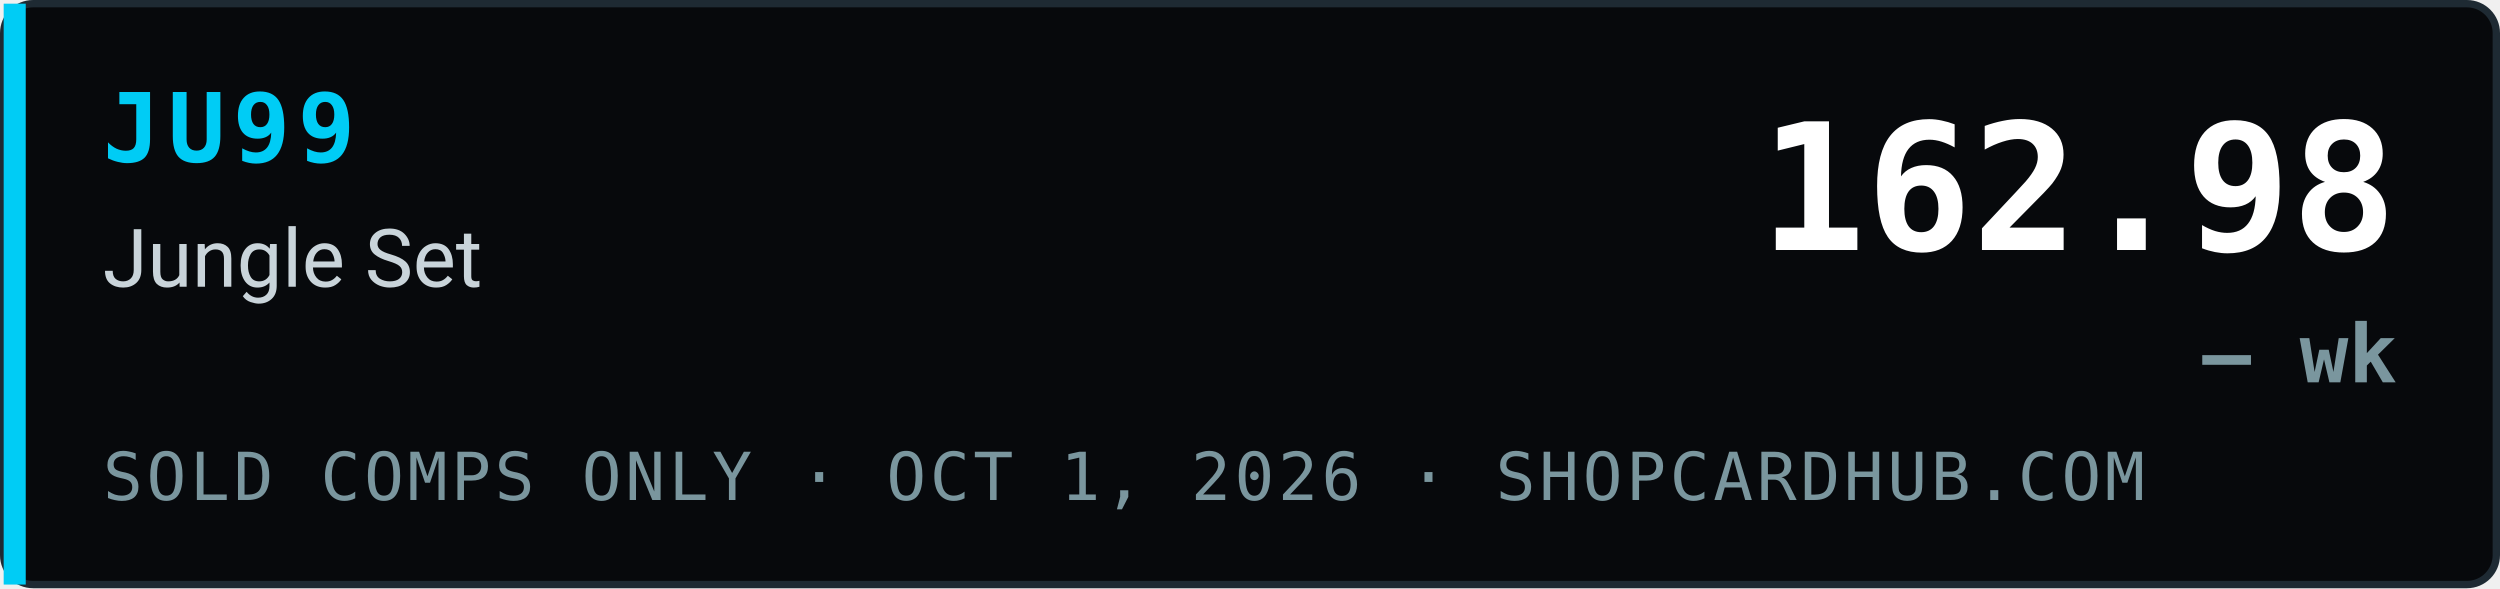
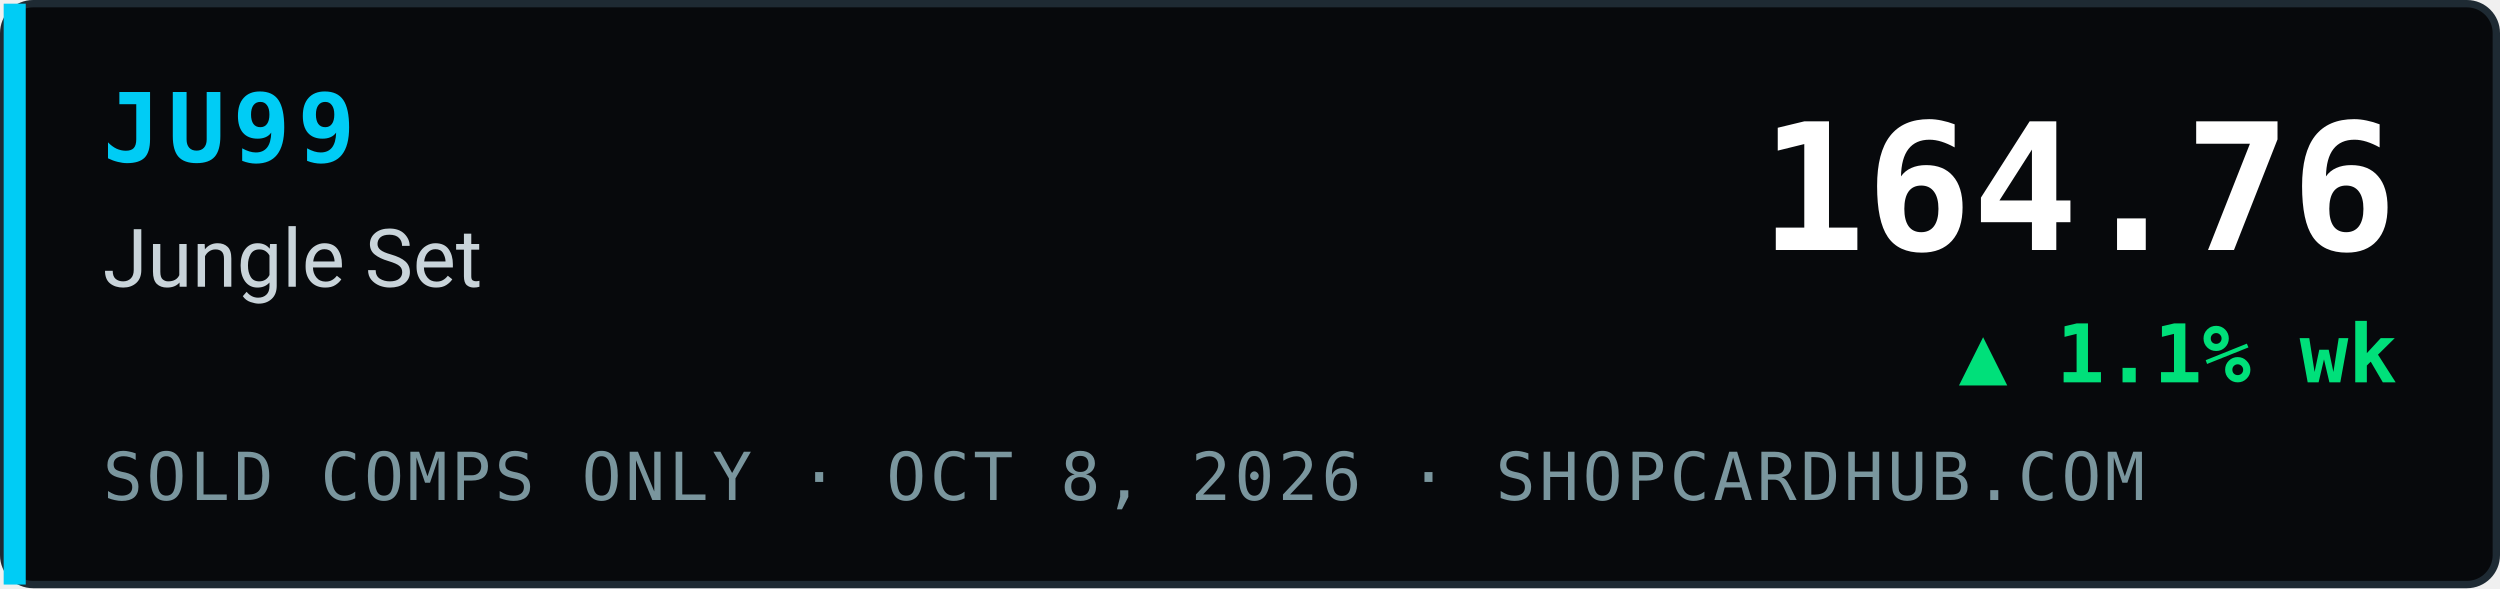
- <svg xmlns="http://www.w3.org/2000/svg" width="340" height="80" viewBox="0 0 340 80" role="img" aria-label="JU99 Jungle Set index 162.98, — wk, sold comps only, ShopCardHub">
+ <svg xmlns="http://www.w3.org/2000/svg" width="340" height="80" viewBox="0 0 340 80" role="img" aria-label="JU99 Jungle Set index 164.76, ▲ 1.1% wk, sold comps only, ShopCardHub">
  <rect x="0.5" y="0.5" width="339" height="79" rx="4" fill="#07090c" stroke="#1e2a33" />
  <rect x="0.5" y="0.5" width="3" height="79" fill="#00ccf5" />
  <text x="14" y="22" font-family="ui-monospace,SFMono-Regular,Menlo,Consolas,monospace" font-size="13" font-weight="700" fill="#00ccf5" letter-spacing="1">JU99</text>
  <text x="14" y="39" font-family="system-ui,-apple-system,Segoe UI,Roboto,Helvetica,Arial,sans-serif" font-size="11" fill="#c9d4da">Jungle Set</text>
-   <text x="14" y="68" font-family="ui-monospace,SFMono-Regular,Menlo,Consolas,monospace" font-size="9" fill="#7a969e" letter-spacing="0.5">SOLD COMPS ONLY · OCT 1, 2026 · SHOPCARDHUB.COM</text>
-   <text x="326" y="34" text-anchor="end" font-family="ui-monospace,SFMono-Regular,Menlo,Consolas,monospace" font-size="24" font-weight="700" fill="#ffffff">162.98</text>
-   <text x="326" y="52" text-anchor="end" font-family="ui-monospace,SFMono-Regular,Menlo,Consolas,monospace" font-size="11" font-weight="700" fill="#7a969e">— wk</text>
+   <text x="14" y="68" font-family="ui-monospace,SFMono-Regular,Menlo,Consolas,monospace" font-size="9" fill="#7a969e" letter-spacing="0.5">SOLD COMPS ONLY · OCT 8, 2026 · SHOPCARDHUB.COM</text>
+   <text x="326" y="34" text-anchor="end" font-family="ui-monospace,SFMono-Regular,Menlo,Consolas,monospace" font-size="24" font-weight="700" fill="#ffffff">164.76</text>
+   <text x="326" y="52" text-anchor="end" font-family="ui-monospace,SFMono-Regular,Menlo,Consolas,monospace" font-size="11" font-weight="700" fill="#00e07a">▲ 1.1% wk</text>
</svg>
